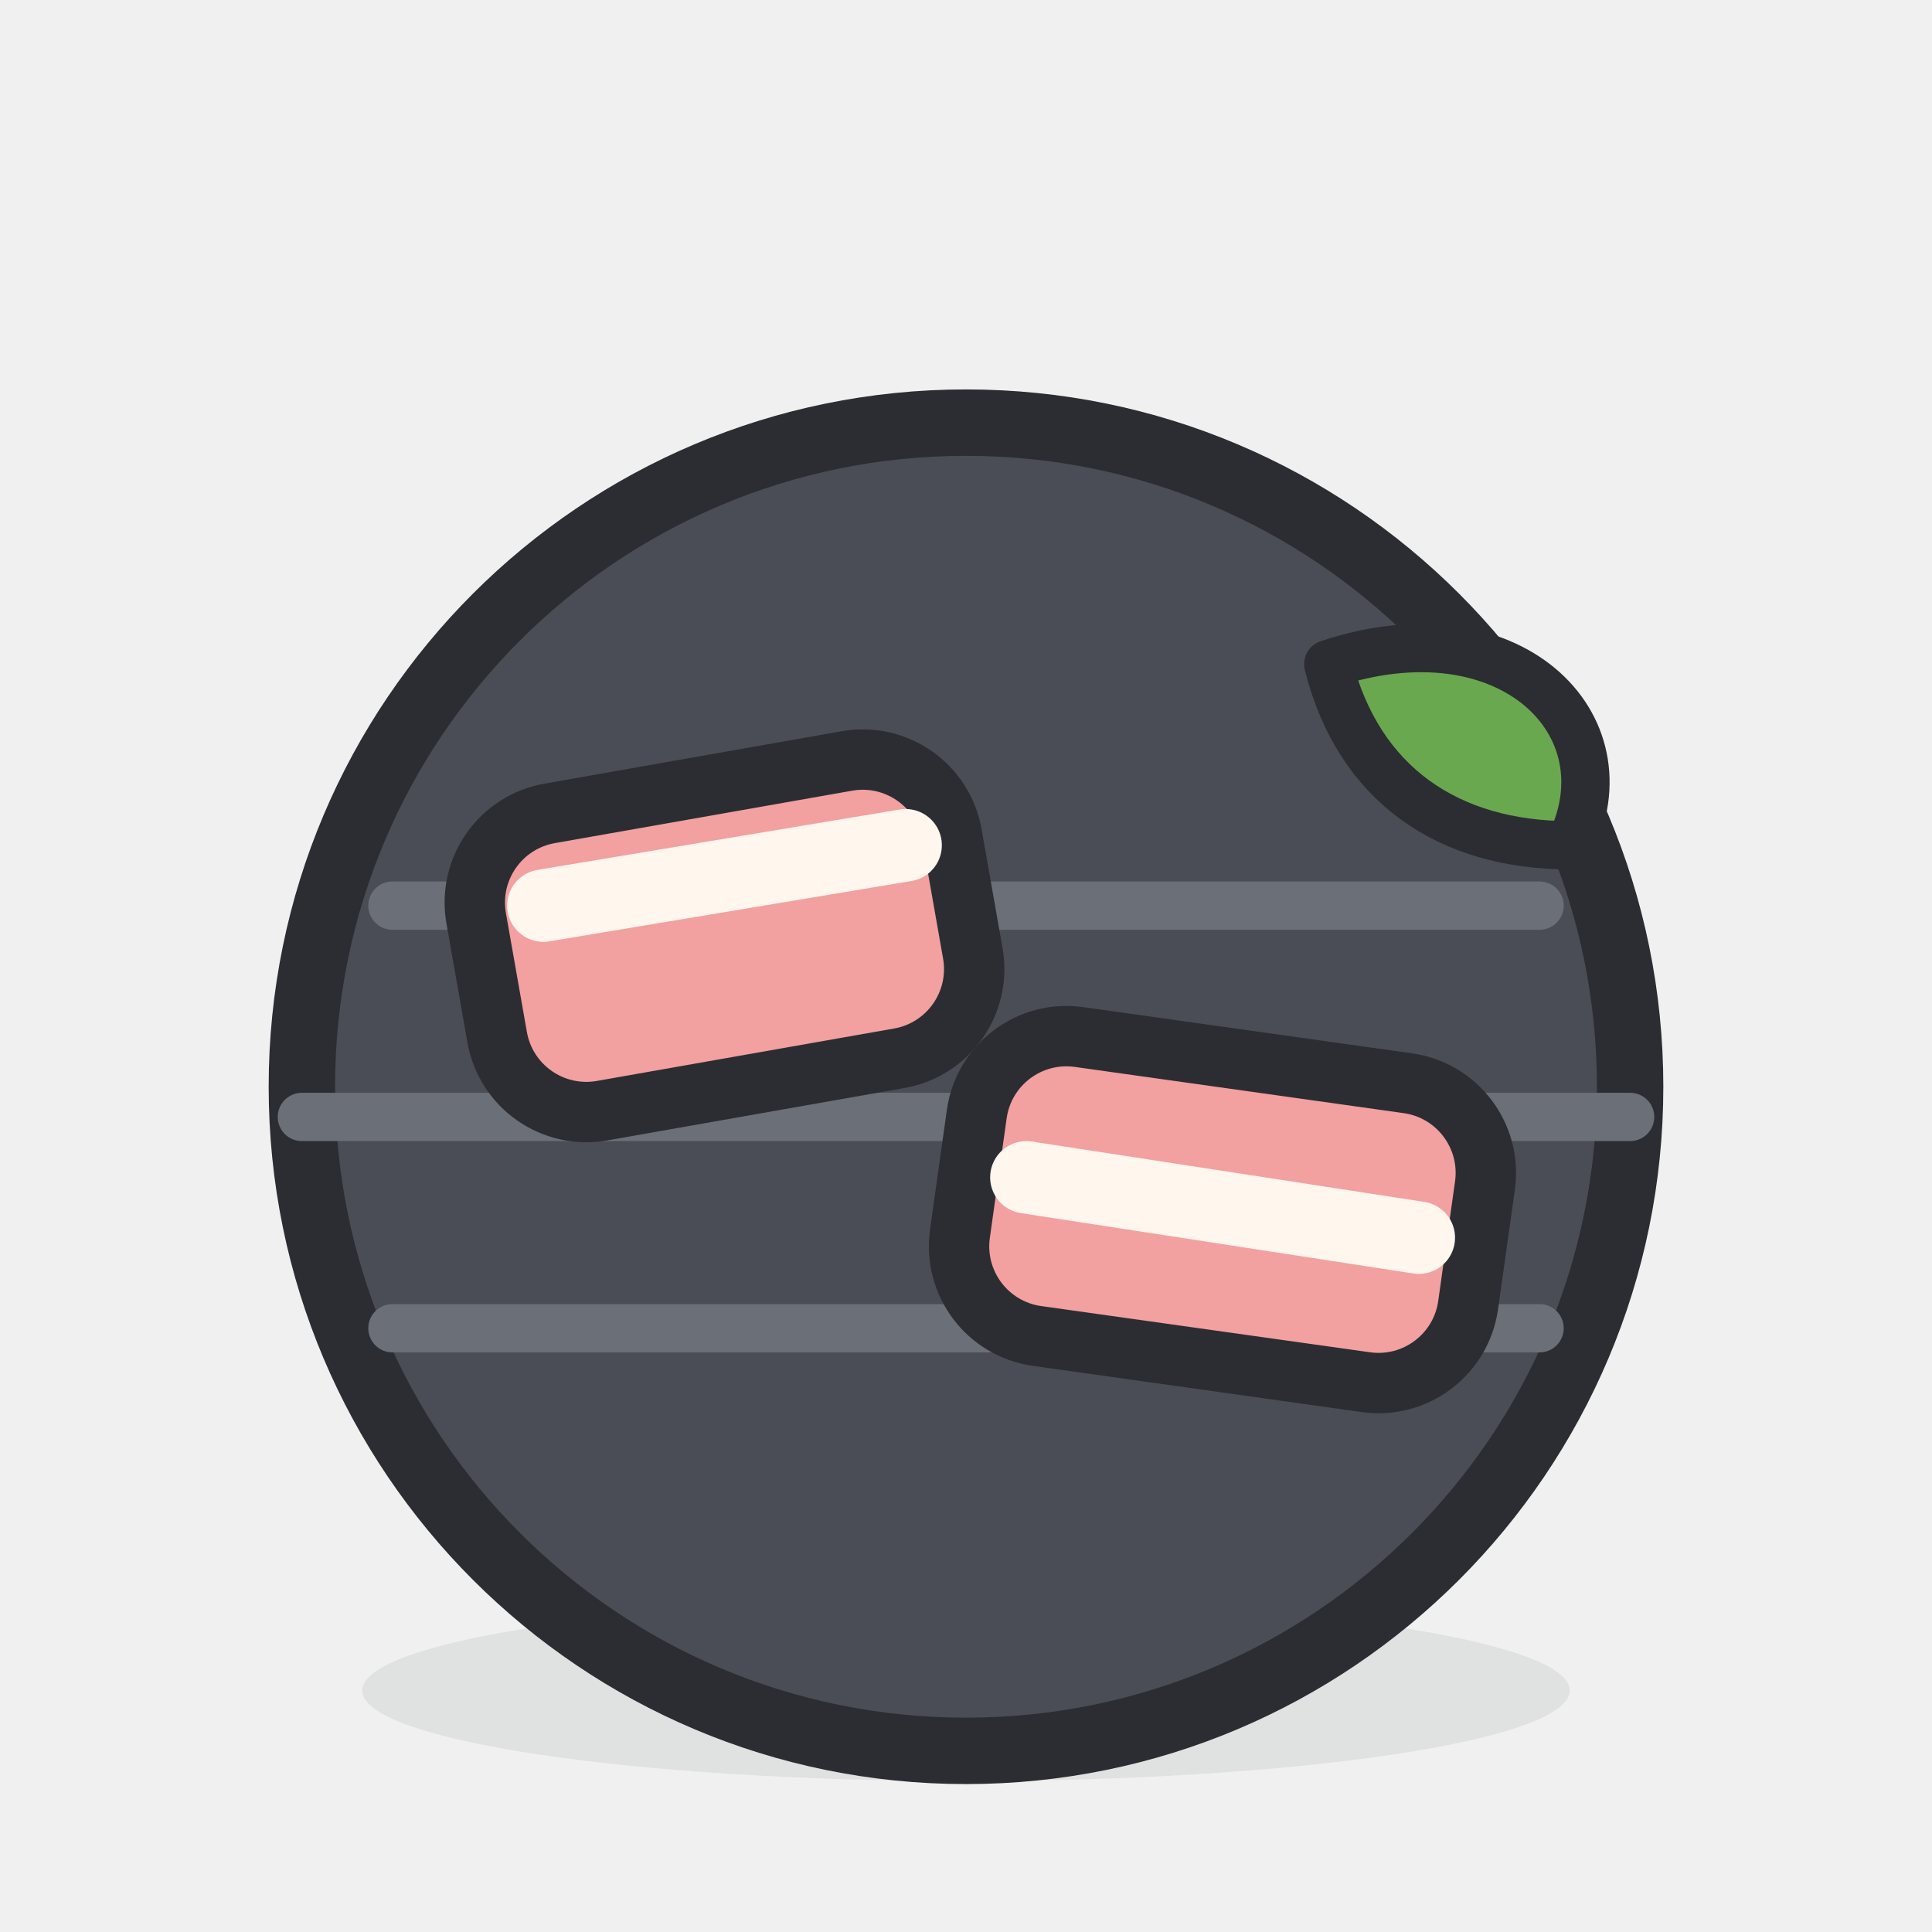
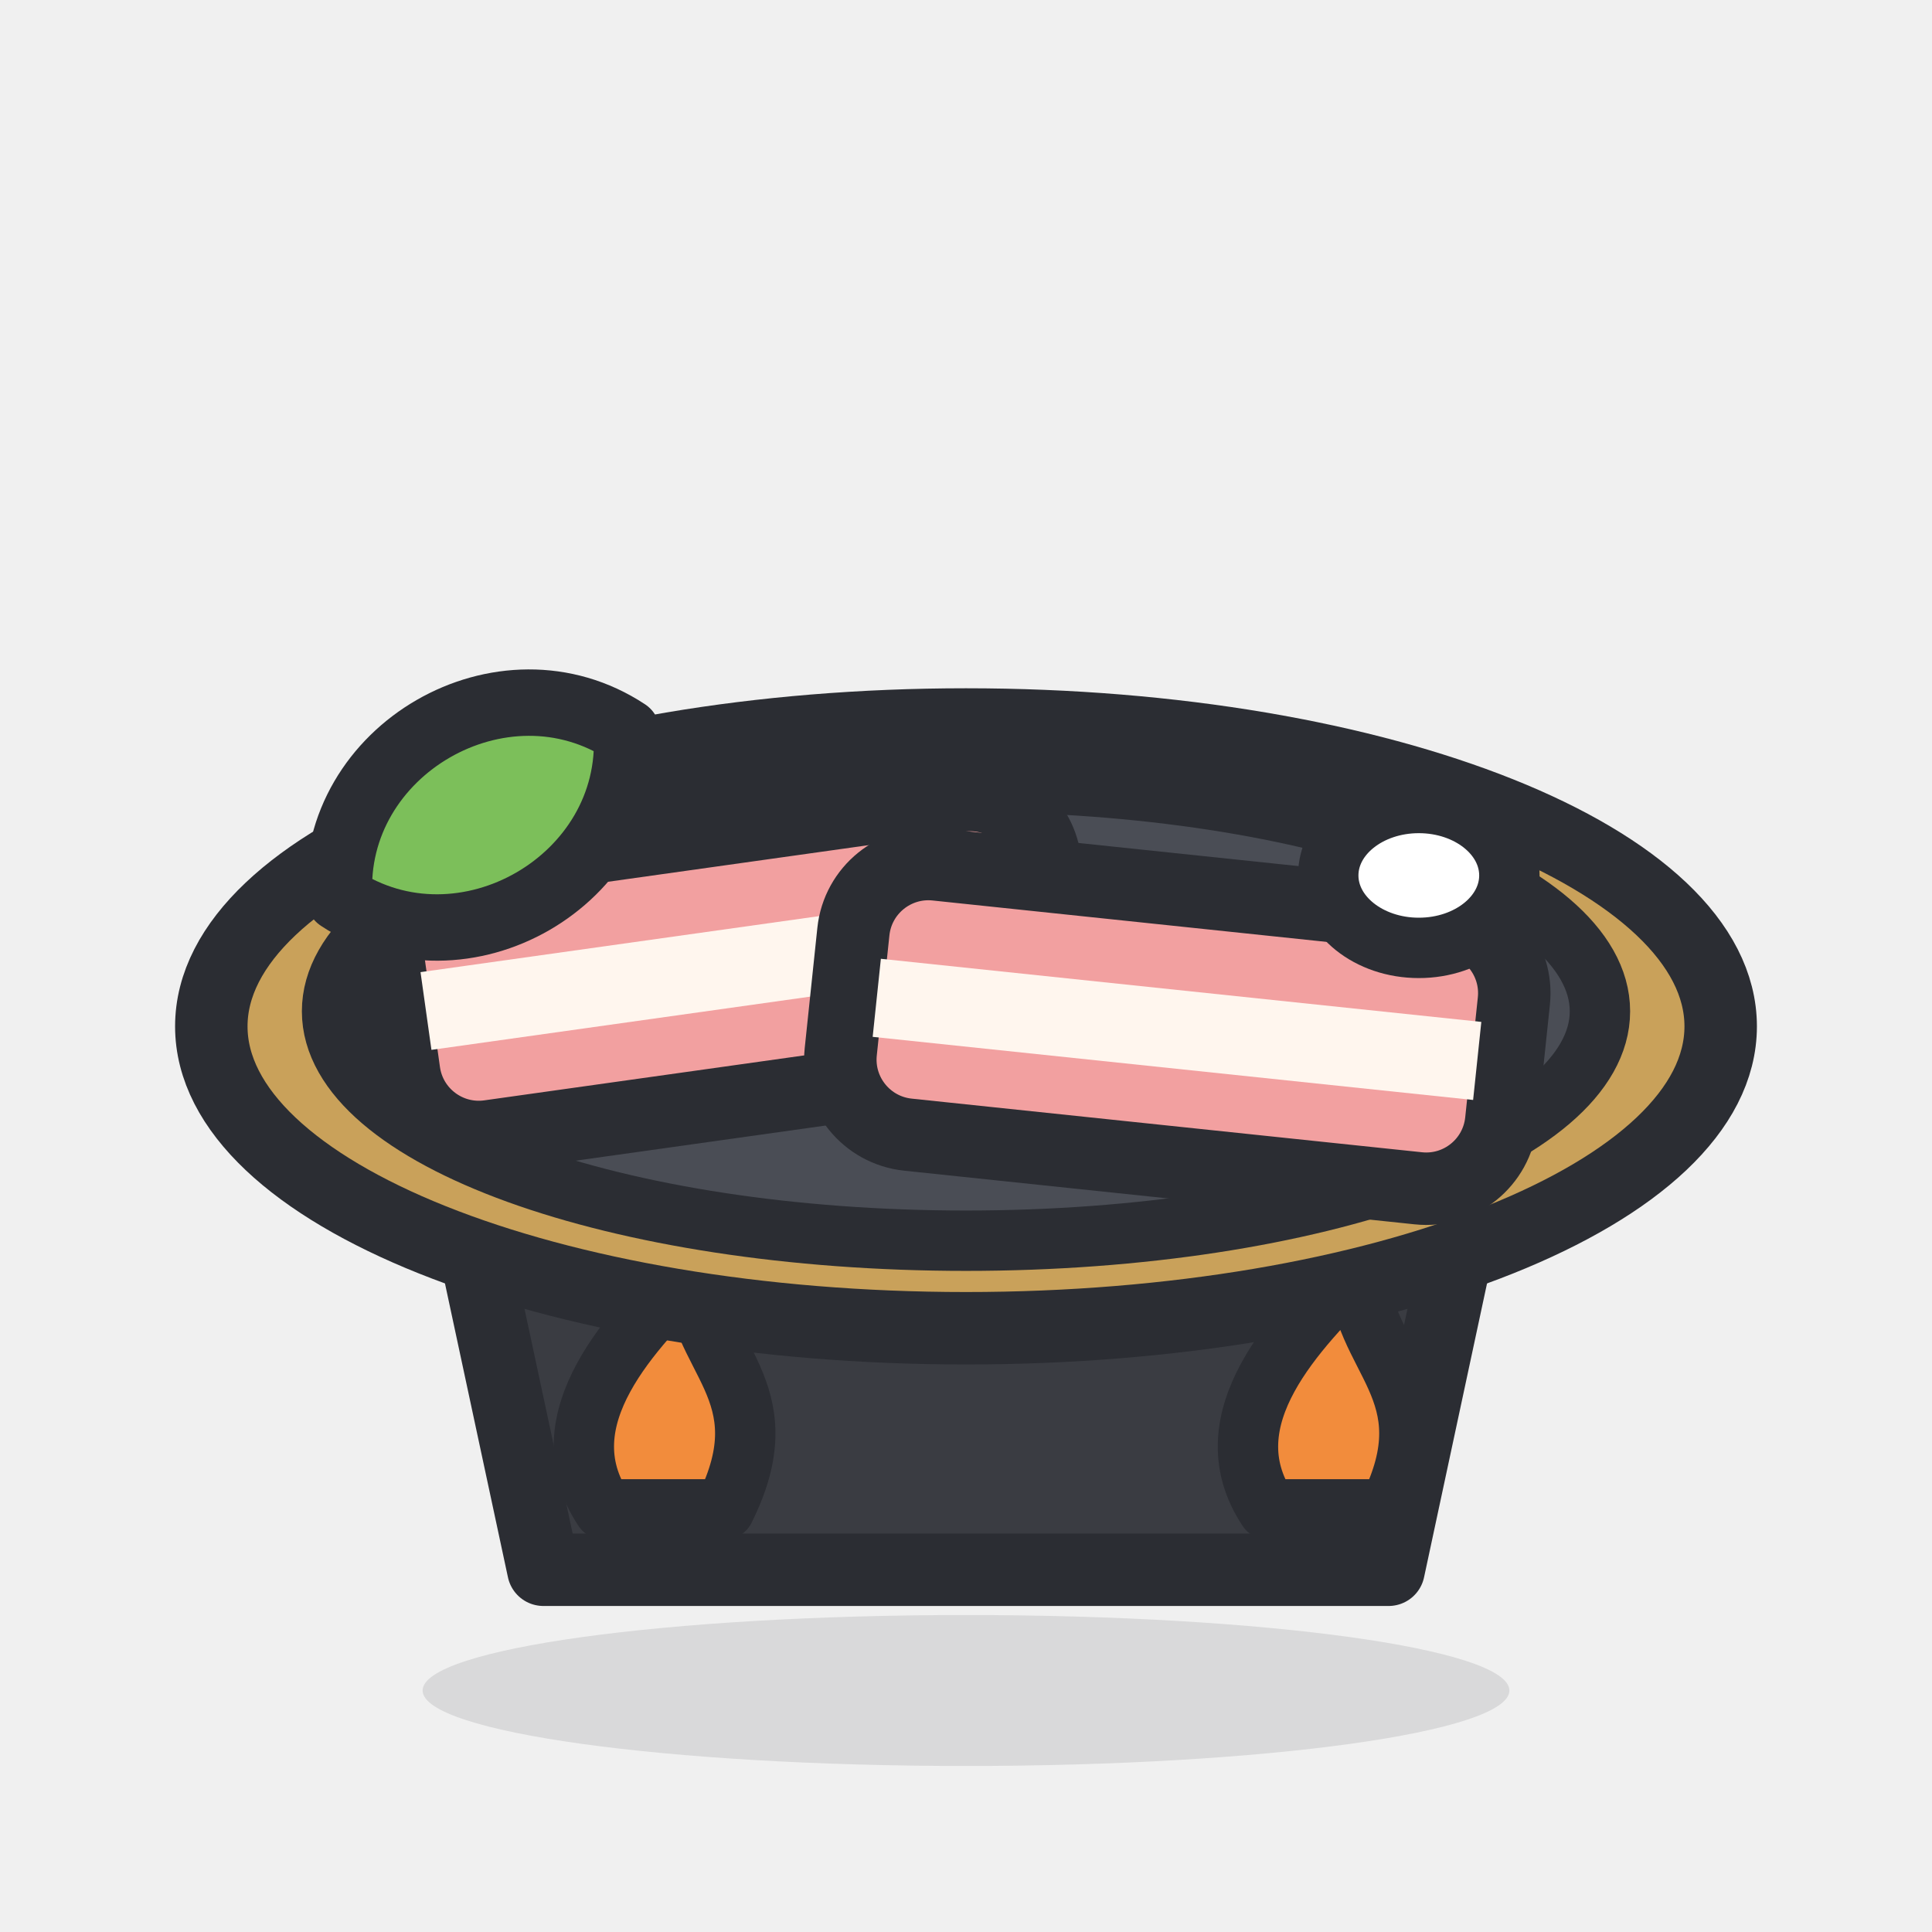
<svg xmlns="http://www.w3.org/2000/svg" viewBox="0 0 64 64">
-   <ellipse cx="32" cy="56" rx="20" ry="3" fill="#2b2d33" opacity=".08" />
-   <g fill="#4a4d55" stroke="#2b2d33" stroke-width="2.2" stroke-linejoin="round" stroke-linecap="round">
-     <circle cx="32" cy="36" r="22" />
+   <ellipse cx="32" cy="56" rx="18" ry="2.5" fill="#2b2d33" opacity=".12" />
+   <g fill="#3a3c42" stroke="#2b2d33" stroke-width="2.4" stroke-linejoin="round" stroke-linecap="round">
+     <path d="M15 38l3 14h28l3-14z" />
  </g>
-   <g fill="none" stroke="#6b6f78" stroke-width="1.6" stroke-linecap="round" stroke-linejoin="round">
-     <path d="M13 30h38M10 37h44M13 44h38" />
+   <g fill="#f28c3c" stroke="#2b2d33" stroke-width="2.0" stroke-linejoin="round" stroke-linecap="round">
+     <path d="M20 50c-2-3 1-6 3-8 0 3 3 4 1 8z" />
+     <path d="M42 50c-2-3 1-6 3-8 0 3 3 4 1 8z" />
  </g>
-   <g fill="#f2a0a0" stroke="#2b2d33" stroke-width="2" stroke-linejoin="round" stroke-linecap="round">
-     <rect x="16" y="26" width="16" height="10" rx="3" transform="rotate(-10 24 31)" />
-     <rect x="32" y="35" width="17" height="10" rx="3" transform="rotate(8 40 40)" />
+   <g fill="#c9a15a" stroke="#2b2d33" stroke-width="2.4" stroke-linejoin="round" stroke-linecap="round">
+     <ellipse cx="32" cy="34" rx="25" ry="10" />
  </g>
-   <g fill="none" stroke="#fff6ee" stroke-width="2.4" stroke-linecap="round" stroke-linejoin="round">
-     <path d="M18 30l12-2M34 39l13 2" />
+   <g fill="#4a4d55" stroke="#2b2d33" stroke-width="2.0" stroke-linejoin="round" stroke-linecap="round">
+     <ellipse cx="32" cy="33.5" rx="21" ry="7.6" />
  </g>
-   <g fill="#6aa84f" stroke="#2b2d33" stroke-width="1.6" stroke-linejoin="round" stroke-linecap="round">
-     <path d="M44 22c6-2 10 2 8 6-4 0-7-2-8-6z" />
+   <g transform="rotate(-8 24 32)">
+     <g fill="#f2a0a0" stroke="#2b2d33" stroke-width="2.4" stroke-linejoin="round" stroke-linecap="round">
+       <rect x="13" y="27.5" width="22" height="9" rx="2.5" />
+     </g>
+     <g fill="#fff6ee">
+       <rect x="14" y="30.8" width="20" height="2.6" />
+     </g>
+   </g>
+   <g transform="rotate(6 39 34)">
+     <g fill="#f2a0a0" stroke="#2b2d33" stroke-width="2.4" stroke-linejoin="round" stroke-linecap="round">
+       <rect x="28" y="29.5" width="22" height="9" rx="2.5" />
+     </g>
+     <g fill="#fff6ee">
+       <rect x="29" y="32.8" width="20" height="2.6" />
+     </g>
+   </g>
+   <g fill="#ffffff" stroke="#2b2d33" stroke-width="2.0" stroke-linejoin="round" stroke-linecap="round">
+     <ellipse cx="47" cy="29" rx="3" ry="2.4" />
+   </g>
+   <g transform="translate(16 27) rotate(-30) scale(1.1)">
+     <g fill="#7cbf5a" stroke="#2b2d33" stroke-width="2.0" stroke-linejoin="round" stroke-linecap="round">
+       <path d="M-5 0c2-4 8-4 10 0-2 4-8 4-10 0z" />
+     </g>
  </g>
</svg>
